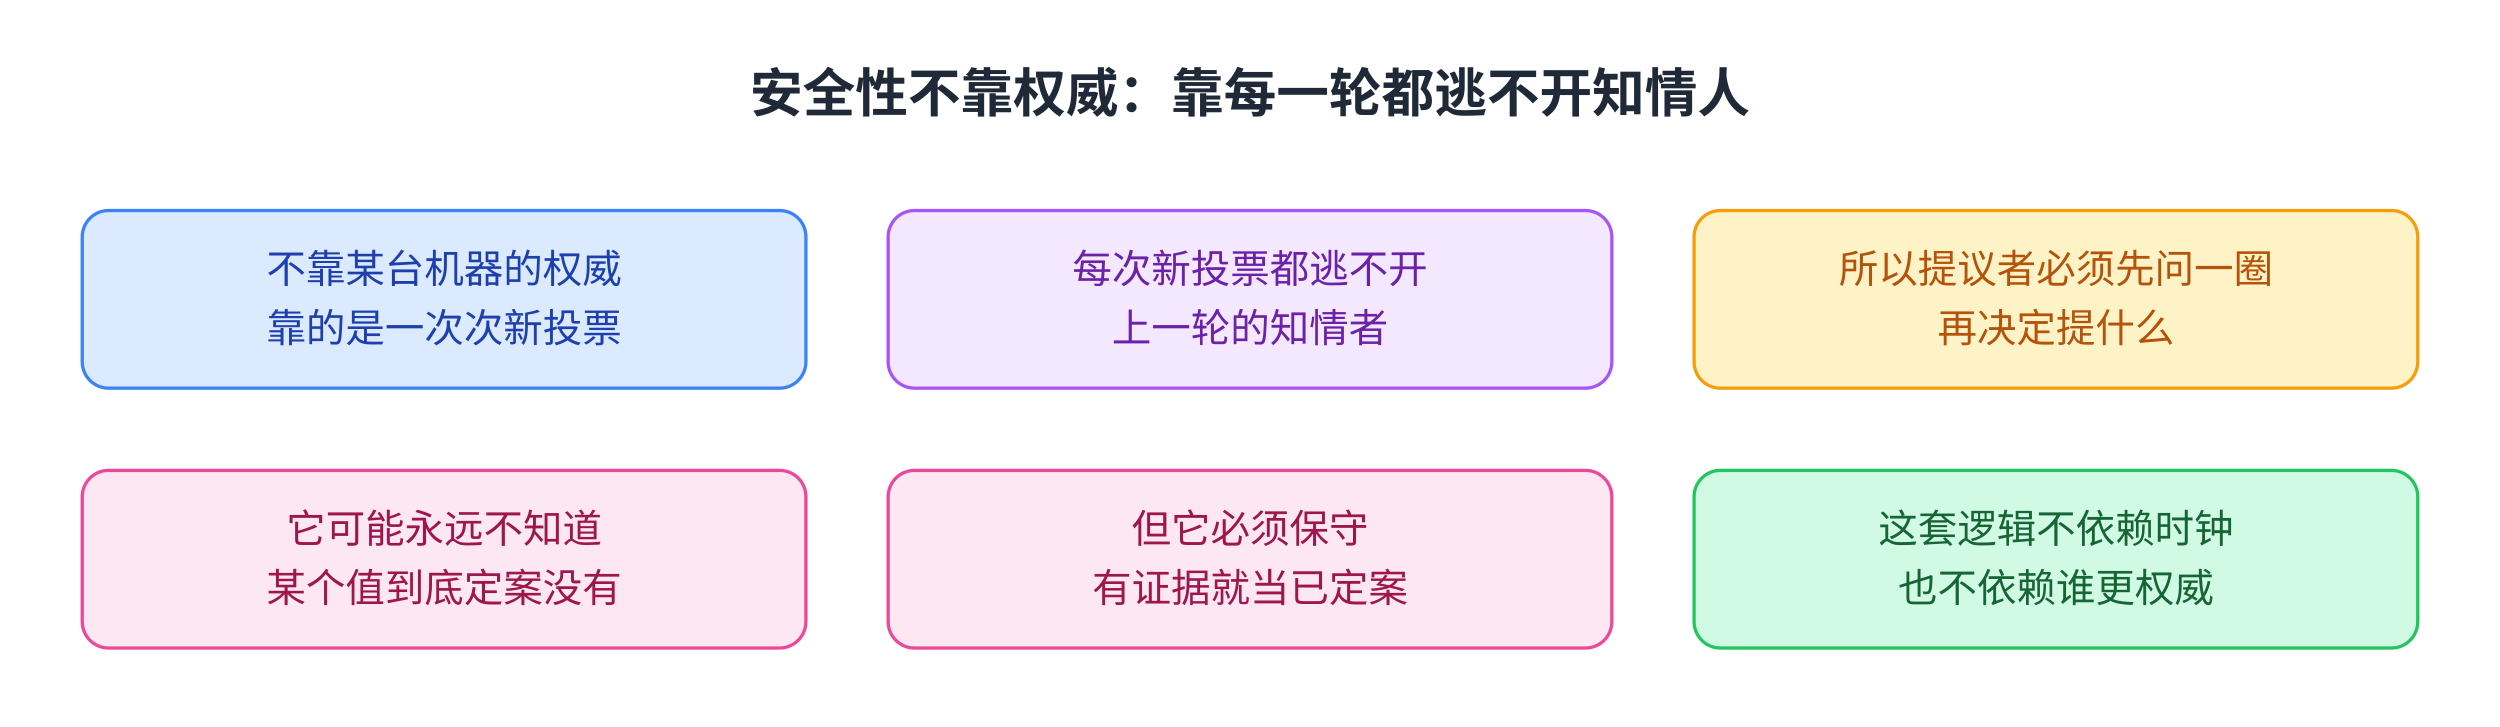
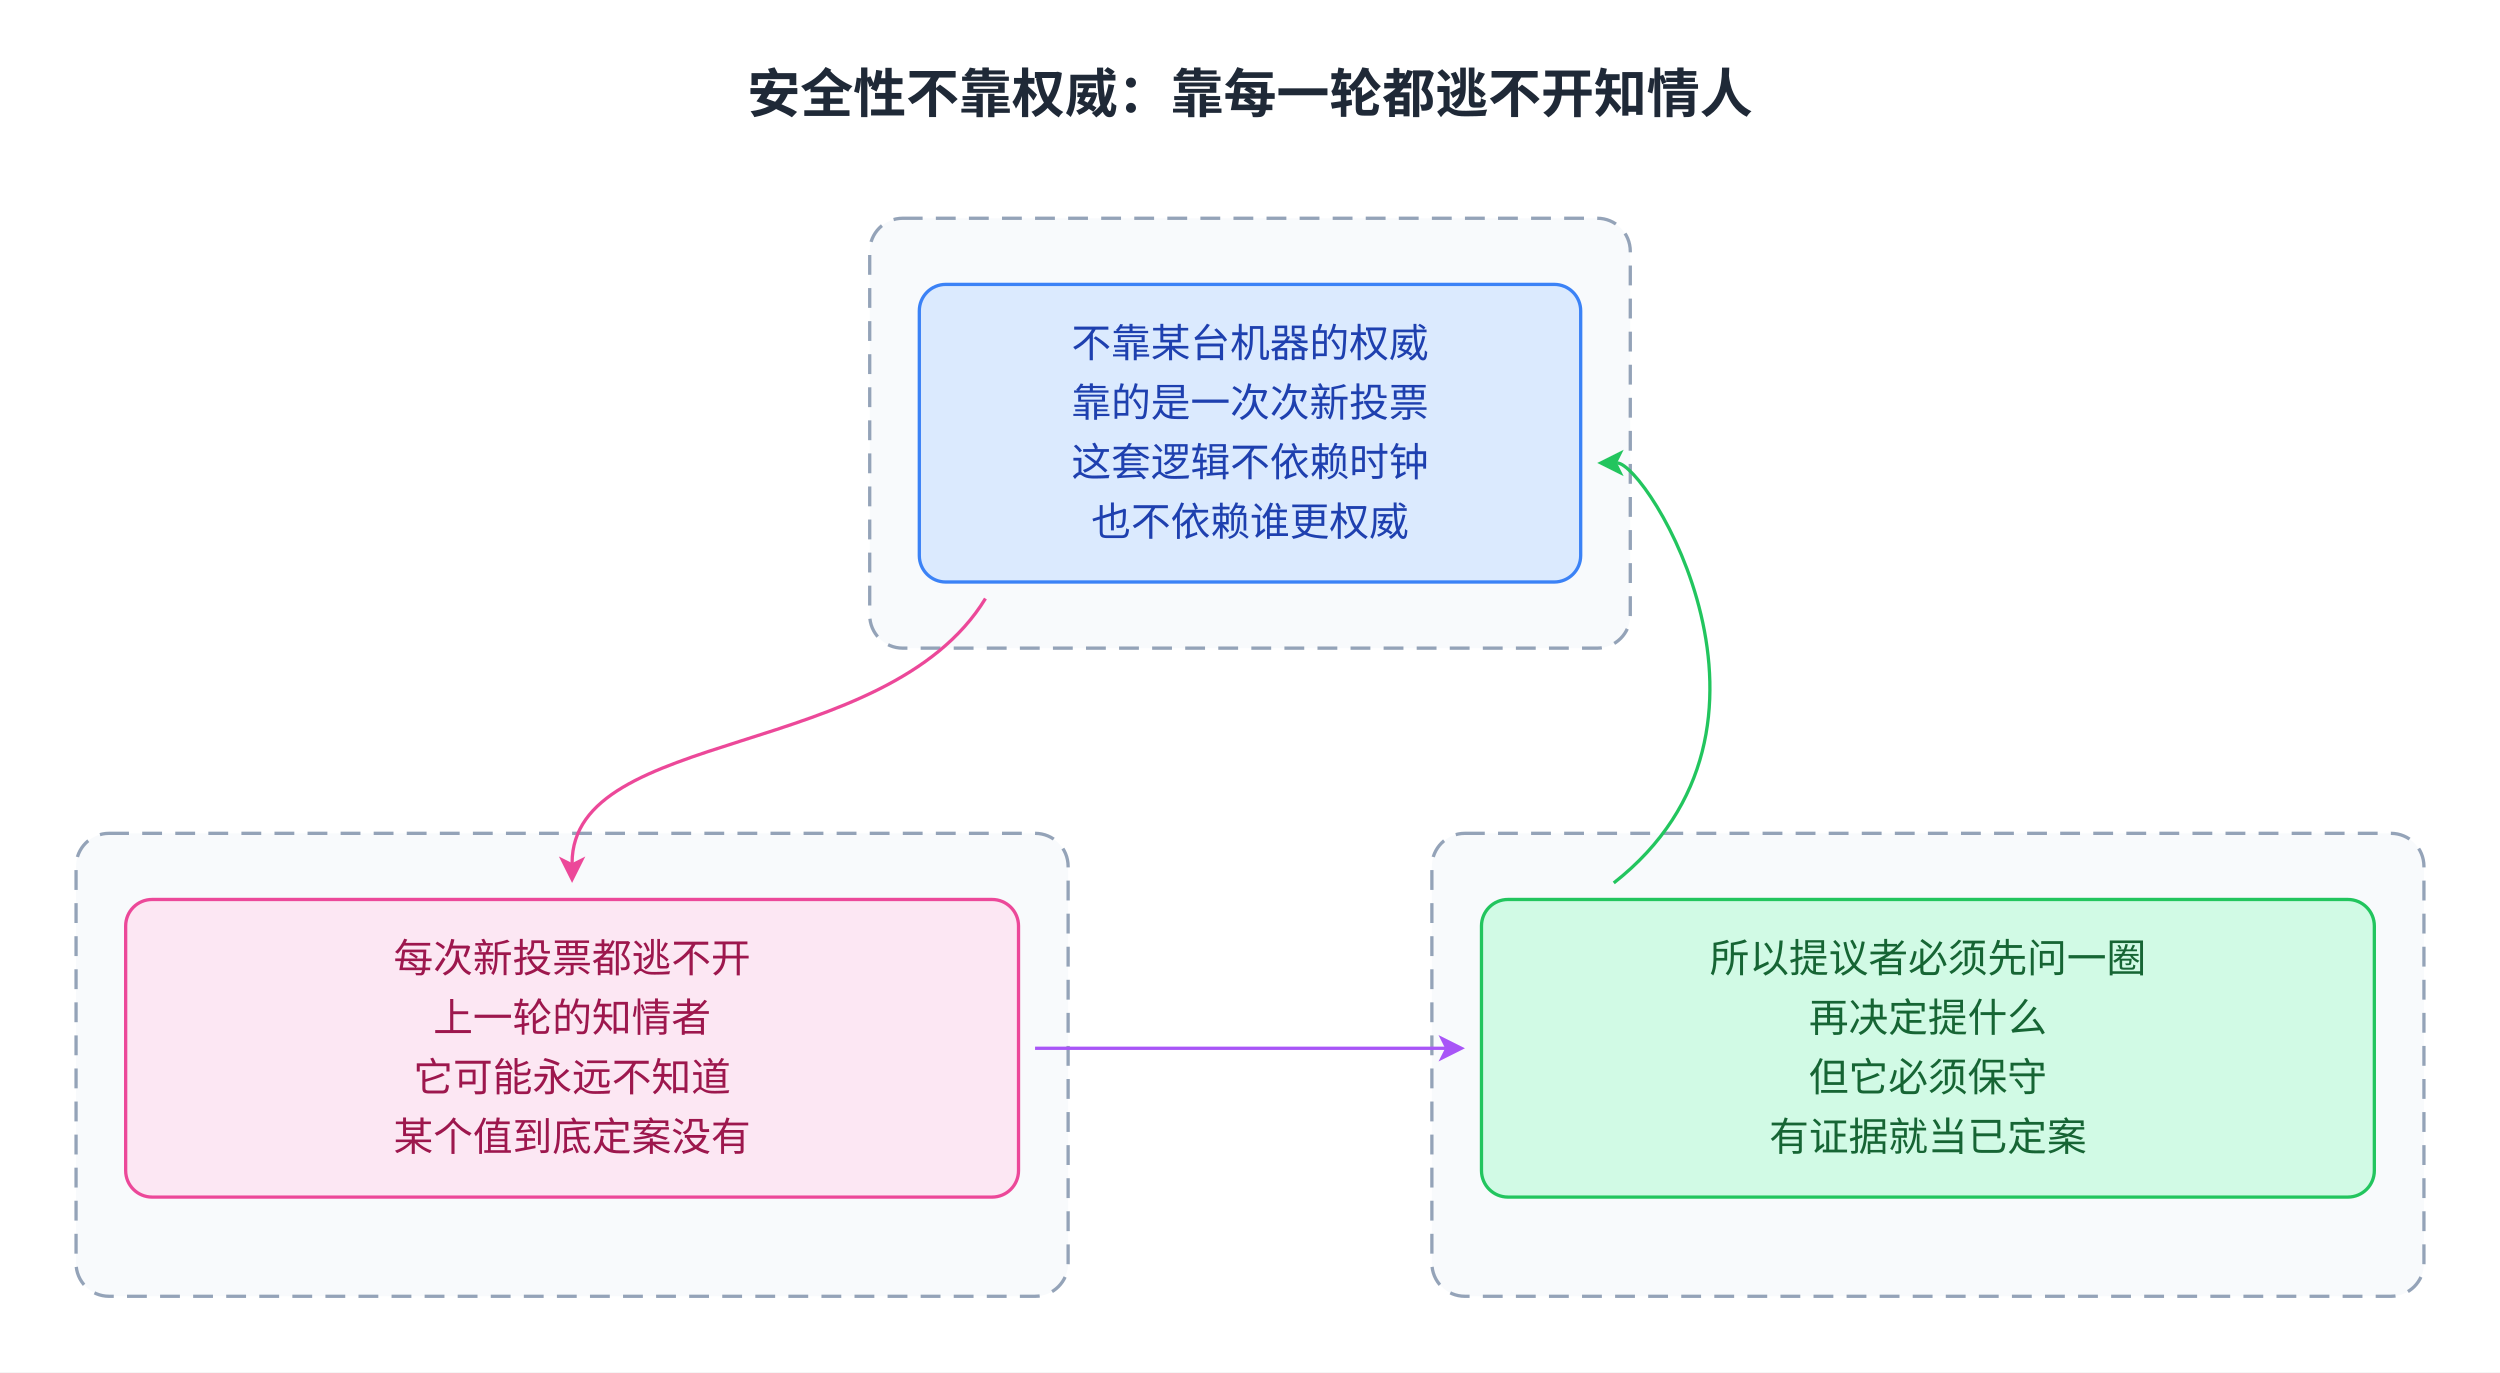
- <svg xmlns="http://www.w3.org/2000/svg" viewBox="0 0 760 221" width="760" height="221" role="img" aria-labelledby="fig-paxos-19-title fig-paxos-19-desc">
+ <svg xmlns="http://www.w3.org/2000/svg" viewBox="2 0 756 415" width="756" height="415" role="img" aria-labelledby="fig-paxos-19-title fig-paxos-19-desc">
  <defs>
    <style>
      text { font-family: 'PingFang SC', 'Microsoft YaHei', 'Noto Sans CJK SC', system-ui, sans-serif; }
    </style>
-     <marker id="arrow" markerWidth="8" markerHeight="8" refX="2" refY="4" orient="auto" markerUnits="userSpaceOnUse">
-       <path d="M0,0 L8,4 L0,8 L2,4 z" fill="#64748b" />
+     <marker id="arrow-green" markerWidth="8" markerHeight="8" refX="2" refY="4" orient="auto" markerUnits="userSpaceOnUse">
+       <path d="M0,0 L8,4 L0,8 L2,4 z" fill="#22c55e" />
+     </marker>
+     <marker id="arrow-pink" markerWidth="8" markerHeight="8" refX="2" refY="4" orient="auto" markerUnits="userSpaceOnUse">
+       <path d="M0,0 L8,4 L0,8 L2,4 z" fill="#ec4899" />
+     </marker>
+     <marker id="arrow-purple" markerWidth="8" markerHeight="8" refX="2" refY="4" orient="auto" markerUnits="userSpaceOnUse">
+       <path d="M0,0 L8,4 L0,8 L2,4 z" fill="#a855f7" />
    </marker>
  </defs>
-   <rect x="0" y="0" width="760" height="221" fill="#ffffff" />
+   <rect x="2" y="0" width="756" height="415" fill="#ffffff" />
  <text x="380" y="34" font-size="16" font-weight="600" fill="#1f2937" text-anchor="middle">安全性不靠权威：靠每一轮都逃不开知情人</text>
-   <rect x="25" y="64" width="220" height="54" rx="8" fill="#dbeafe" stroke="#3b82f6" />
-   <text x="135" y="86" font-size="12" fill="#1e40af" text-anchor="middle">不靠某台机器的权威</text>
-   <text x="135" y="104" font-size="12" fill="#1e40af" text-anchor="middle">靠的是一次次新投票</text>
-   <rect x="270" y="64" width="220" height="54" rx="8" fill="#f3e8ff" stroke="#a855f7" />
-   <text x="380" y="86" font-size="12" fill="#6b21a8" text-anchor="middle">每次新投票都逃不开</text>
-   <text x="380" y="104" font-size="12" fill="#6b21a8" text-anchor="middle">上一轮的知情者</text>
-   <rect x="515" y="64" width="220" height="54" rx="8" fill="#fef3c7" stroke="#f59e0b" />
-   <text x="625" y="86" font-size="12" fill="#b45309" text-anchor="middle">所以提议者必须先问一圈</text>
-   <text x="625" y="104" font-size="12" fill="#b45309" text-anchor="middle">再决定提什么</text>
-   <rect x="25" y="143" width="220" height="54" rx="8" fill="#fce7f3" stroke="#ec4899" />
-   <text x="135" y="165" font-size="12" fill="#9d174d" text-anchor="middle">它可能永远不知道</text>
-   <text x="135" y="183" font-size="12" fill="#9d174d" text-anchor="middle">某个值到底定案没有</text>
-   <rect x="270" y="143" width="220" height="54" rx="8" fill="#fce7f3" stroke="#ec4899" />
-   <text x="380" y="165" font-size="12" fill="#9d174d" text-anchor="middle">但它必须保守</text>
-   <text x="380" y="183" font-size="12" fill="#9d174d" text-anchor="middle">有证据就当已定案</text>
-   <rect x="515" y="143" width="220" height="54" rx="8" fill="#d1fae5" stroke="#22c55e" />
-   <text x="625" y="165" font-size="12" fill="#166534" text-anchor="middle">这套逻辑不依赖时钟</text>
-   <text x="625" y="183" font-size="12" fill="#166534" text-anchor="middle">也不依赖谁更权威</text>
+   <rect x="265" y="66" width="230" height="130" rx="10" fill="#f8fafc" stroke="#94a3b8" stroke-dasharray="6,4" />
+   <rect x="25" y="252" width="300" height="140" rx="10" fill="#f8fafc" stroke="#94a3b8" stroke-dasharray="6,4" />
+   <rect x="435" y="252" width="300" height="140" rx="10" fill="#f8fafc" stroke="#94a3b8" stroke-dasharray="6,4" />
+   <rect x="280" y="86" width="200" height="90" rx="8" fill="#dbeafe" stroke="#3b82f6" />
+   <text x="380" y="108" font-size="12" fill="#1e40af" text-anchor="middle">不靠某台机器的权威</text>
+   <text x="380" y="126" font-size="12" fill="#1e40af" text-anchor="middle">靠的是一次次新投票</text>
+   <text x="380" y="144" font-size="12" fill="#1e40af" text-anchor="middle">这套逻辑不依赖时钟</text>
+   <text x="380" y="162" font-size="12" fill="#1e40af" text-anchor="middle">也不依赖谁更权威</text>
+   <rect x="40" y="272" width="270" height="90" rx="8" fill="#fce7f3" stroke="#ec4899" />
+   <text x="175" y="294" font-size="12" fill="#9d174d" text-anchor="middle">每次新投票都逃不开</text>
+   <text x="175" y="312" font-size="12" fill="#9d174d" text-anchor="middle">上一轮的知情者</text>
+   <text x="175" y="330" font-size="12" fill="#9d174d" text-anchor="middle">它可能永远不知道</text>
+   <text x="175" y="348" font-size="12" fill="#9d174d" text-anchor="middle">某个值到底定案没有</text>
+   <rect x="450" y="272" width="270" height="90" rx="8" fill="#d1fae5" stroke="#22c55e" />
+   <text x="585" y="294" font-size="12" fill="#166534" text-anchor="middle">所以提议者必须先问一圈</text>
+   <text x="585" y="312" font-size="12" fill="#166534" text-anchor="middle">再决定提什么</text>
+   <text x="585" y="330" font-size="12" fill="#166534" text-anchor="middle">但它必须保守</text>
+   <text x="585" y="348" font-size="12" fill="#166534" text-anchor="middle">有证据就当已定案</text>
+   <path d="M300,181 C270,230 175,220 175,261" fill="none" stroke="#ec4899" marker-end="url(#arrow-pink)" />
+   <path d="M315,317 L439,317" fill="none" stroke="#a855f7" marker-end="url(#arrow-purple)" />
+   <path d="M490,267 C550,220 500,140 491,140" fill="none" stroke="#22c55e" marker-end="url(#arrow-green)" />
</svg>
